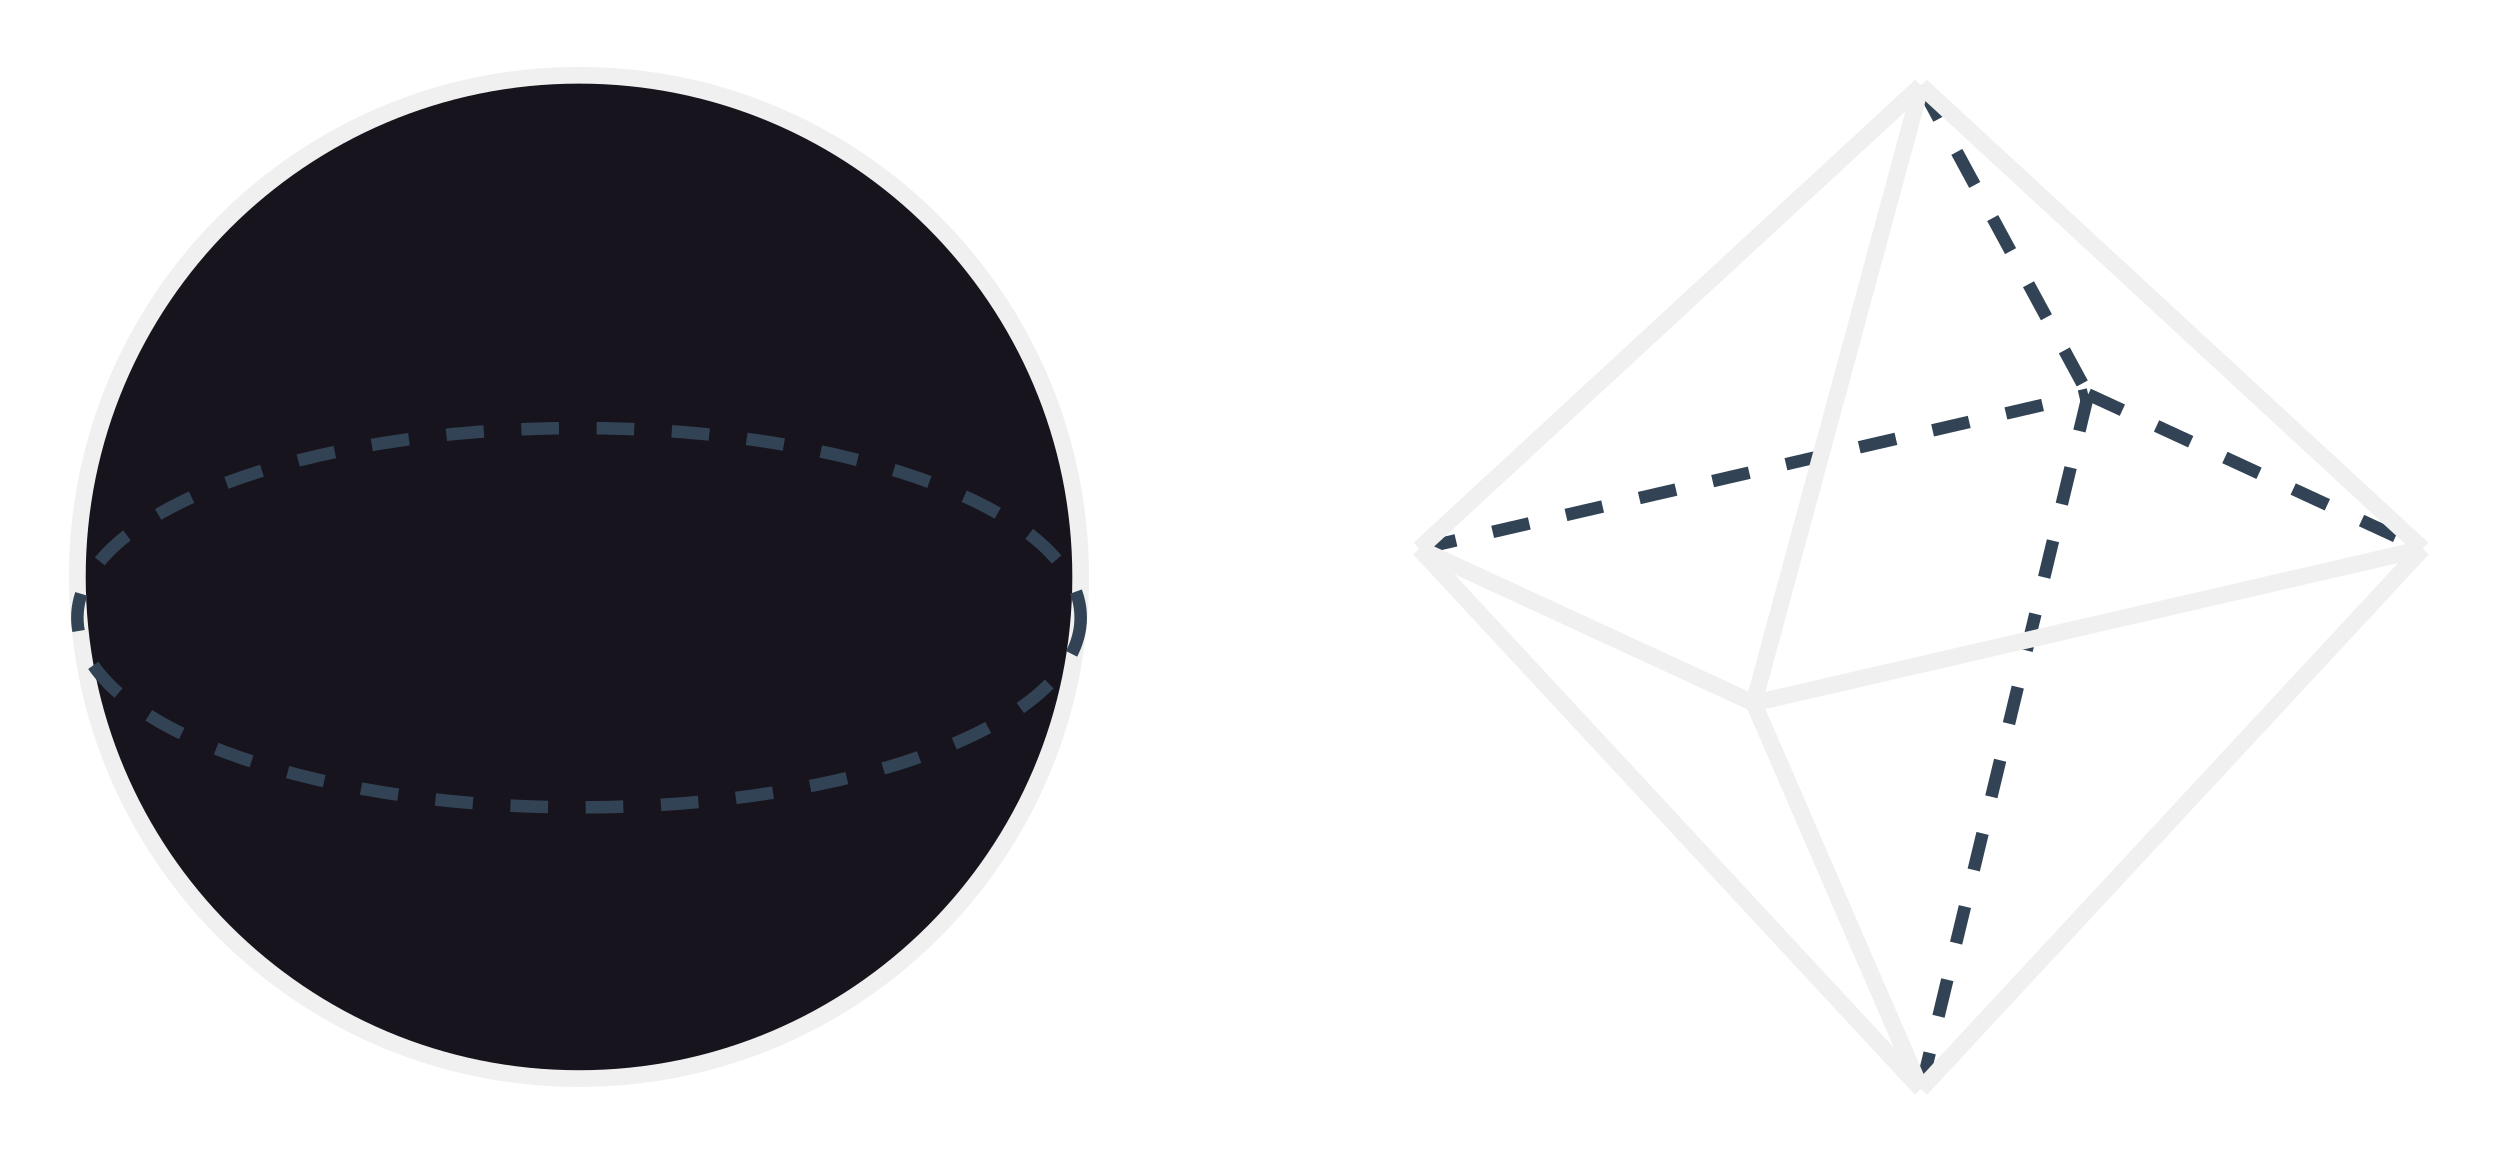
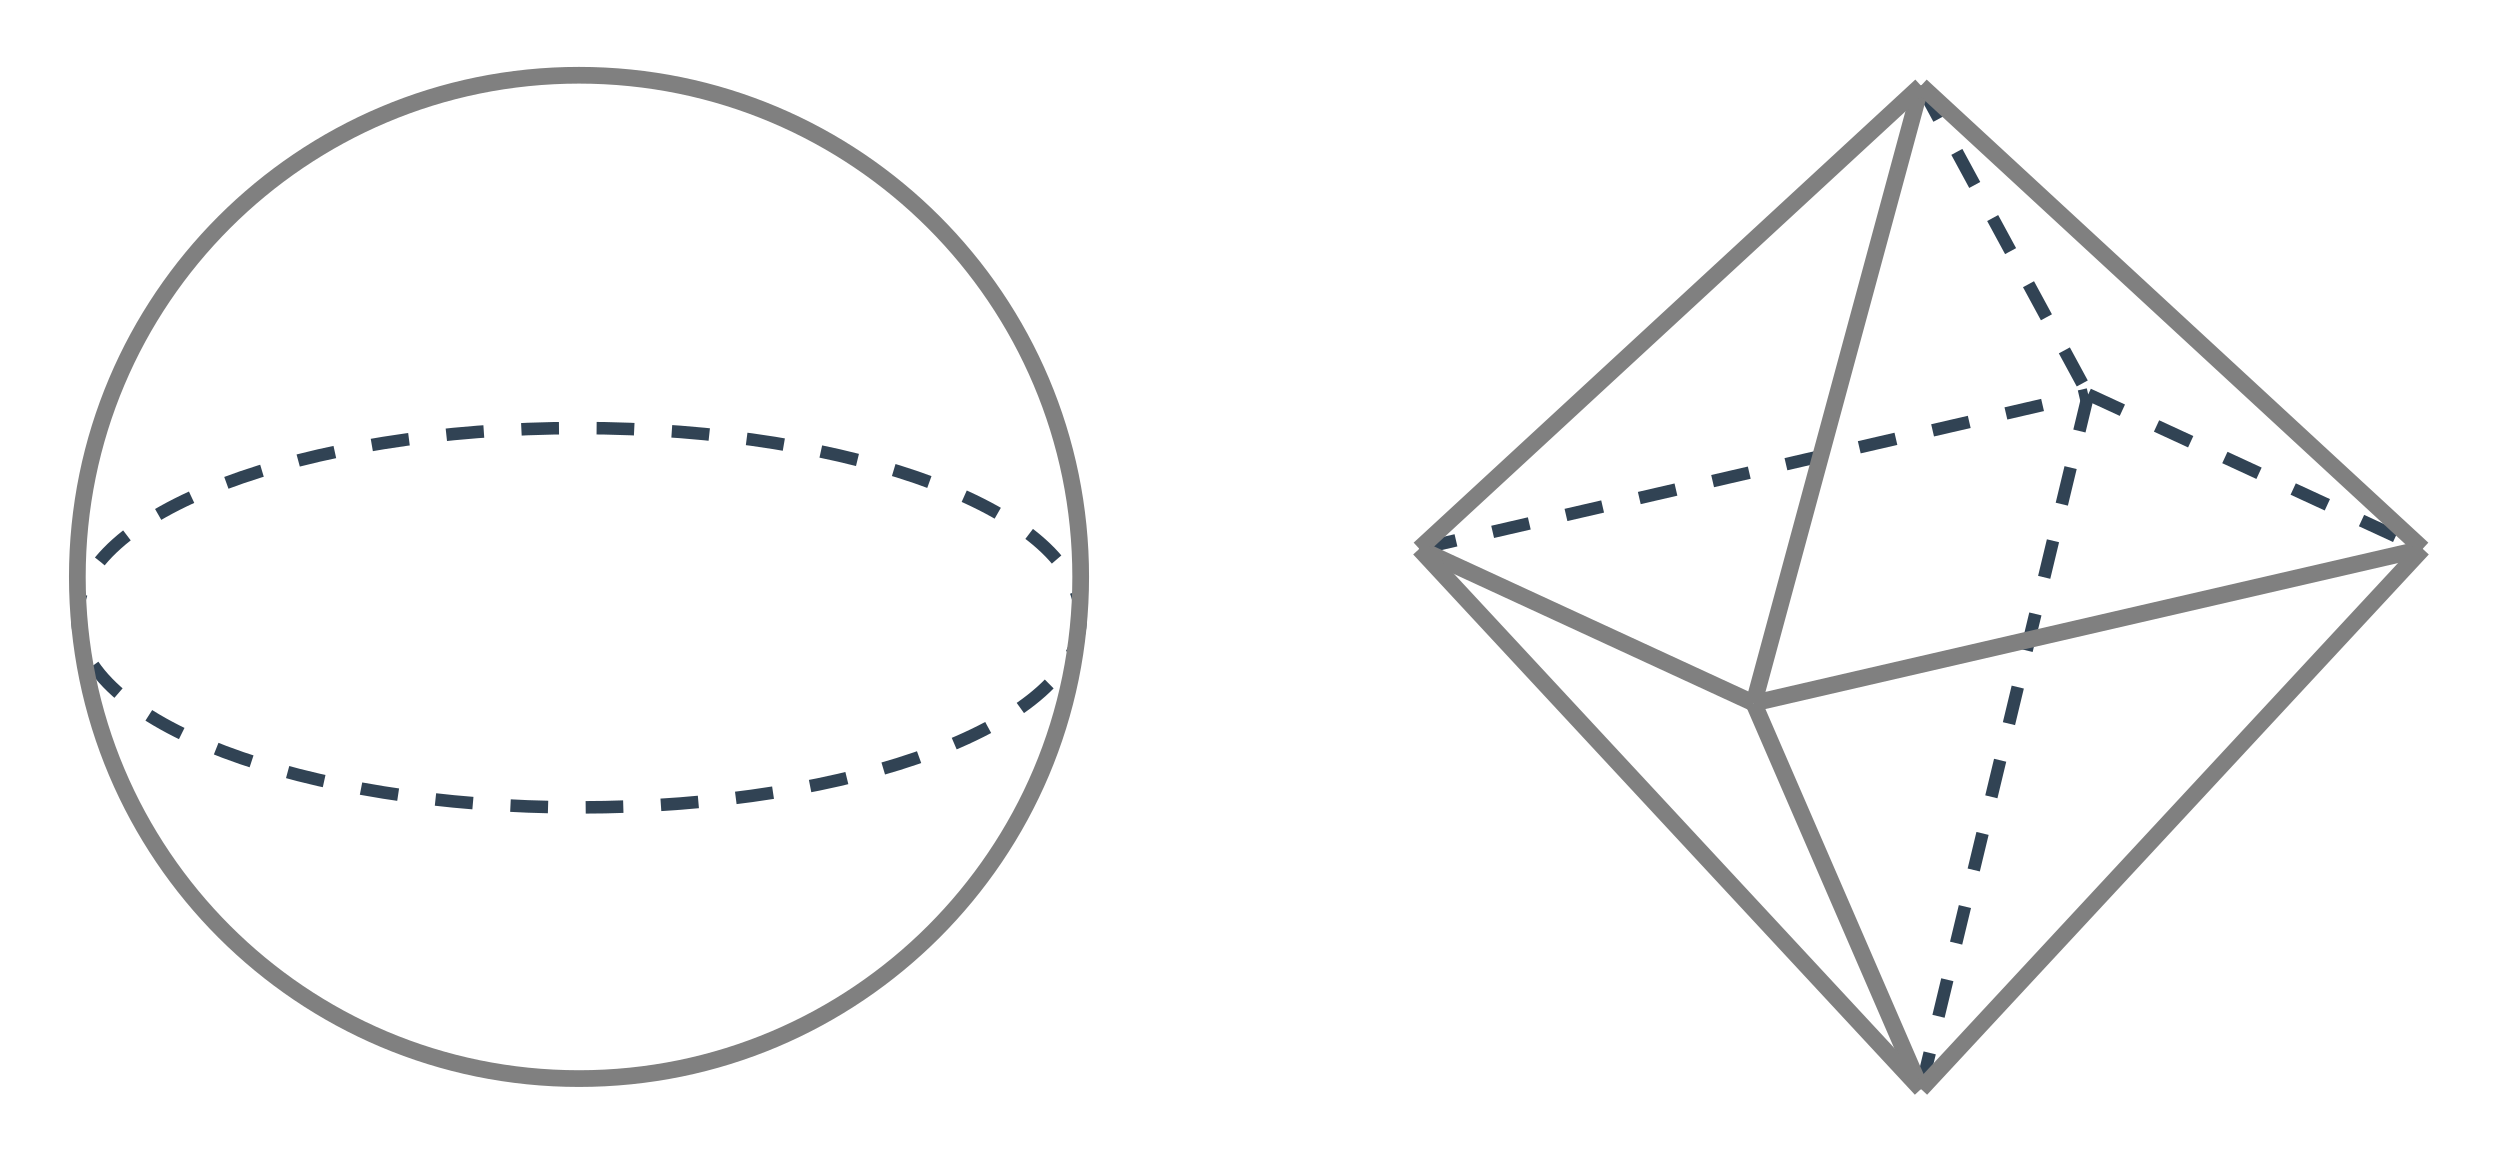
- <svg xmlns="http://www.w3.org/2000/svg" version="1.1" width="598px" height="280px" viewBox="-0.5 -0.5 598 280" content="&lt;mxfile host=&quot;Electron&quot; modified=&quot;2024-01-04T13:52:42.292Z&quot; agent=&quot;Mozilla/5.0 (Windows NT 10.0; Win64; x64) AppleWebKit/537.36 (KHTML, like Gecko) draw.io/22.1.16 Chrome/120.0.61.109 Electron/28.1.0 Safari/537.36&quot; etag=&quot;CjAlTUUBkEYM2PlqDC3G&quot; version=&quot;22.1.16&quot; type=&quot;device&quot;&gt;&lt;diagram name=&quot;Page-1&quot; id=&quot;01li_mm00r4YEruR1be3&quot;&gt;7Vntb6IwHP5r/DgDFEE/qtvukssll5i7y326dFKgt0pJKYL7669Iy8tAh06mZprFwdM3eJ6n7c9fB2C+Sr8wGPrfqYPIwNCcdADuB4ahm8AU/zJkkyNjYOWAx7AjK5XAAr8gCWoSjbGDolpFTinhOKyDSxoEaMlrGGSMJvVqLiX1UUPooQawWELSRH9jh/vyLUZaiX9F2PPVyLomS1ZQVZZA5EOHJhUIPAzAnFHK86tVOkckI0/xkrd73FFaPBhDAe/SIPxp+X//6OGL/Uhnz5AuzH+/7nQpzxqSWL6xfFq+URR4jMZhczT5AGvEOErbtIBPqofydYVPEF0hzjainmwFLNlOWkRXjCUl4YYpMb9CdgFCKbJX9F3yIC4kFYfQMnqbFhQ408xg4i6ggQBnPl+JUe51cSkoCxyUDaGJu4gz+lz4BwjEgZG/Lc4qu5iQOSWUbTsGlmlbY7toVikBYj6NTFHSVGOvusipmbypRIXpUQvRCmOIQI7X9anRRr4c4QfF4vlKYXVtaFsTA2jy2673ENGYLZFsVHWy6kfZzNJqhrHBcGxa+gjI71G9Ww6Zh3ij260xCg7e4RXr5pUTeuU4jbtap1gyOlqyb+/YN+9cjXeKfWmzY/vp2yzjm1l6MIuhHWmHi9qF1FscEcjtDwyPD+/OF74VsWkfM+UAqytRzm31E8df41d7qGkPz7eFKmlvWr9DoysNnwxw0/7DtG9slH2L2yE18QnFPTpeubS522eK5TPJeyFy9pkFuV45e16Kz/RL1OgzbXGFYp86v3lueftMNFyhvF1lufydeIITbqWzJw+6fuhMv1E3nt51CKIrmYPOCYGW06KdR0ANQuyhDA/eTiK8yrMck0RopaVLDoEQHEaZ+RMfc7QI4TIrSRgM6xMCRmF+OOniNJsXteyag1wYE75nprRwXuV2t6pnSsq0PlCX3+ld+dyZqZRrUTO36dKAV5KW7vbTIZ15QurVCbg5BOPKZ9LN6BOxRpha+Xe47cVtedqcLx7lmT14+A8=&lt;/diagram&gt;&lt;/mxfile&gt;">
+ <svg xmlns="http://www.w3.org/2000/svg" version="1.1" width="598px" height="280px" viewBox="-0.5 -0.5 598 280" content="&lt;mxfile host=&quot;Electron&quot; modified=&quot;2024-01-04T15:52:30.911Z&quot; agent=&quot;Mozilla/5.0 (Windows NT 10.0; Win64; x64) AppleWebKit/537.36 (KHTML, like Gecko) draw.io/22.1.16 Chrome/120.0.61.109 Electron/28.1.0 Safari/537.36&quot; etag=&quot;TrxI2rL_FUnGADk6SWlH&quot; version=&quot;22.1.16&quot; type=&quot;device&quot;&gt;&lt;diagram name=&quot;Page-1&quot; id=&quot;01li_mm00r4YEruR1be3&quot;&gt;7Vpdb9owFP01PBYltknC40o/JnWTOqFt6tPkEZNkDXHkmAL99XOI80WS4lFMGQpFNLm2r5NzzvU1NwzgZLG+Zzj2v1KXhANguOsBvBkAYCKIxL/UssksDrQyg8cCV3YqDdPglUijIa3LwCVJrSOnNORBXDfOaBSRGa/ZMGN0Ve82p2F91hh7pGGYznDYtP4MXO7LuxgZpf0zCTw/n9k0ZMsC552lIfGxS1cVE7wdwAmjlGdHi/WEhCl4OS7ZuLuO1uLCGIm4ygDigW9PD1/I8+MCPdz51qOf3F/BzMsLDpfyhuXF8k2OgMfoMpbdCONk3YY7/p13N5rXZRZ3K2RC6IJwthFdpCNoSVdSIWbuYlXiDZC0+RWsCyOWHHuF7xIGcSCRaEcl/m75v57M+NW+o9fPmE7Rnx9X5mg/LCRyP6X6EmcRjYTx2ucLMcuNKQ4FZJFL0ikMcZZwRp8L+UBhcXHib5vTzvMgDCc0pGzrGFrIthy7GFZpgSKcRki0NCF+i1zi1iTeJKIC9KgF59zGSIh58FIPjDbs5QyPNBCXV/JqGkPbGgNoyE+77iGhSzYjclBVx7mfXHiWUdOLDYcOsswRlJ87bjlmHuENt1tdFBi8QypWL5XjSeUwilWVUywYiorULR27l87/Ip0iKW06co9urTi9Vo6vFWAcqIaPSkGtoIL90nj/Hq6bzjfZO/HGLb8jLWGC2iLAMdI/9QgA5xEBXRkQHBYQzk5iRfawllfRSRdLoBARvQoOZu9o2y1wWlUofNftVaFdFY2kq5t21NN+kk3RuYW7zhpOz/v58KyzAHOBPOte1j/oCzLQWUy5JBkceef/4bzrLIxcEu+qfJ1/um9FWWGXlxVBdhmVipDDdTzgagBlD+XeZH+hZNTNr2qhpBUulaQZhkGcpNis/ICTaYxnacuK4bgeQZ2lQwlts9g4pxGvRNR8+1KoL7bQszf8UDs3+eNoNIRO5TVWI2YstI6M8q2LJpWkpkoTTuLsAfk8WKd07adKZfnbQ4m+yPj3EqI4LZ+2Z+tO+ZsFePsX&lt;/diagram&gt;&lt;/mxfile&gt;">
  <defs />
  <g>
    <path d="M 339 130.77 L 499 93.85" fill="none" stroke="#314354" stroke-width="3" stroke-miterlimit="10" stroke-dasharray="9 9" pointer-events="stroke" />
    <path d="M 499 93.85 L 579 130.77" fill="none" stroke="#314354" stroke-width="3" stroke-miterlimit="10" stroke-dasharray="9 9" pointer-events="stroke" />
    <path d="M 499 93.85 L 459 260" fill="none" stroke="#314354" stroke-width="3" stroke-miterlimit="10" stroke-dasharray="9 9" pointer-events="stroke" />
    <path d="M 459 20 L 499 93.85" fill="none" stroke="#314354" stroke-width="3" stroke-miterlimit="10" stroke-dasharray="9 9" pointer-events="stroke" />
-     <path d="M 339 130.77 L 419 167.69" fill="none" stroke="rgb(240, 240, 240)" stroke-width="4" stroke-miterlimit="10" pointer-events="stroke" />
-     <path d="M 419 167.69 L 579 130.77" fill="none" stroke="rgb(240, 240, 240)" stroke-width="4" stroke-miterlimit="10" pointer-events="stroke" />
-     <path d="M 419 167.69 L 459 20" fill="none" stroke="rgb(240, 240, 240)" stroke-width="4" stroke-miterlimit="10" pointer-events="stroke" />
-     <path d="M 459 20 L 579 130.77" fill="none" stroke="rgb(240, 240, 240)" stroke-width="4" stroke-miterlimit="10" pointer-events="stroke" />
-     <path d="M 459 20 L 339 130.77" fill="none" stroke="rgb(240, 240, 240)" stroke-width="4" stroke-miterlimit="10" pointer-events="stroke" />
-     <path d="M 419 167.69 L 459 260" fill="none" stroke="rgb(240, 240, 240)" stroke-width="4" stroke-miterlimit="10" pointer-events="stroke" />
-     <path d="M 339 130.77 L 459 260" fill="none" stroke="rgb(240, 240, 240)" stroke-width="4" stroke-miterlimit="10" pointer-events="stroke" />
-     <path d="M 459 260 L 579 130.77" fill="none" stroke="rgb(240, 240, 240)" stroke-width="4" stroke-miterlimit="10" pointer-events="stroke" />
-     <ellipse cx="138" cy="137.5" rx="120" ry="120" fill="rgb(24, 20, 29)" stroke="rgb(240, 240, 240)" stroke-width="4" pointer-events="all" />
+     <path d="M 339 130.77 L 419 167.69" fill="none" stroke="#808080" stroke-width="4" stroke-miterlimit="10" pointer-events="stroke" />
+     <path d="M 419 167.69 L 579 130.77" fill="none" stroke="#808080" stroke-width="4" stroke-miterlimit="10" pointer-events="stroke" />
+     <path d="M 419 167.69 L 459 20" fill="none" stroke="#808080" stroke-width="4" stroke-miterlimit="10" pointer-events="stroke" />
+     <path d="M 459 20 L 579 130.77" fill="none" stroke="#808080" stroke-width="4" stroke-miterlimit="10" pointer-events="stroke" />
+     <path d="M 459 20 L 339 130.77" fill="none" stroke="#808080" stroke-width="4" stroke-miterlimit="10" pointer-events="stroke" />
+     <path d="M 419 167.69 L 459 260" fill="none" stroke="#808080" stroke-width="4" stroke-miterlimit="10" pointer-events="stroke" />
+     <path d="M 339 130.77 L 459 260" fill="none" stroke="#808080" stroke-width="4" stroke-miterlimit="10" pointer-events="stroke" />
+     <path d="M 459 260 L 579 130.77" fill="none" stroke="#808080" stroke-width="4" stroke-miterlimit="10" pointer-events="stroke" />
    <ellipse cx="138" cy="147.26" rx="120" ry="45.37" fill="none" stroke="#314354" stroke-width="3" stroke-dasharray="9 9" pointer-events="all" />
+     <ellipse cx="138" cy="137.5" rx="120" ry="120" fill="none" stroke="#808080" stroke-width="4" pointer-events="all" />
  </g>
</svg>
